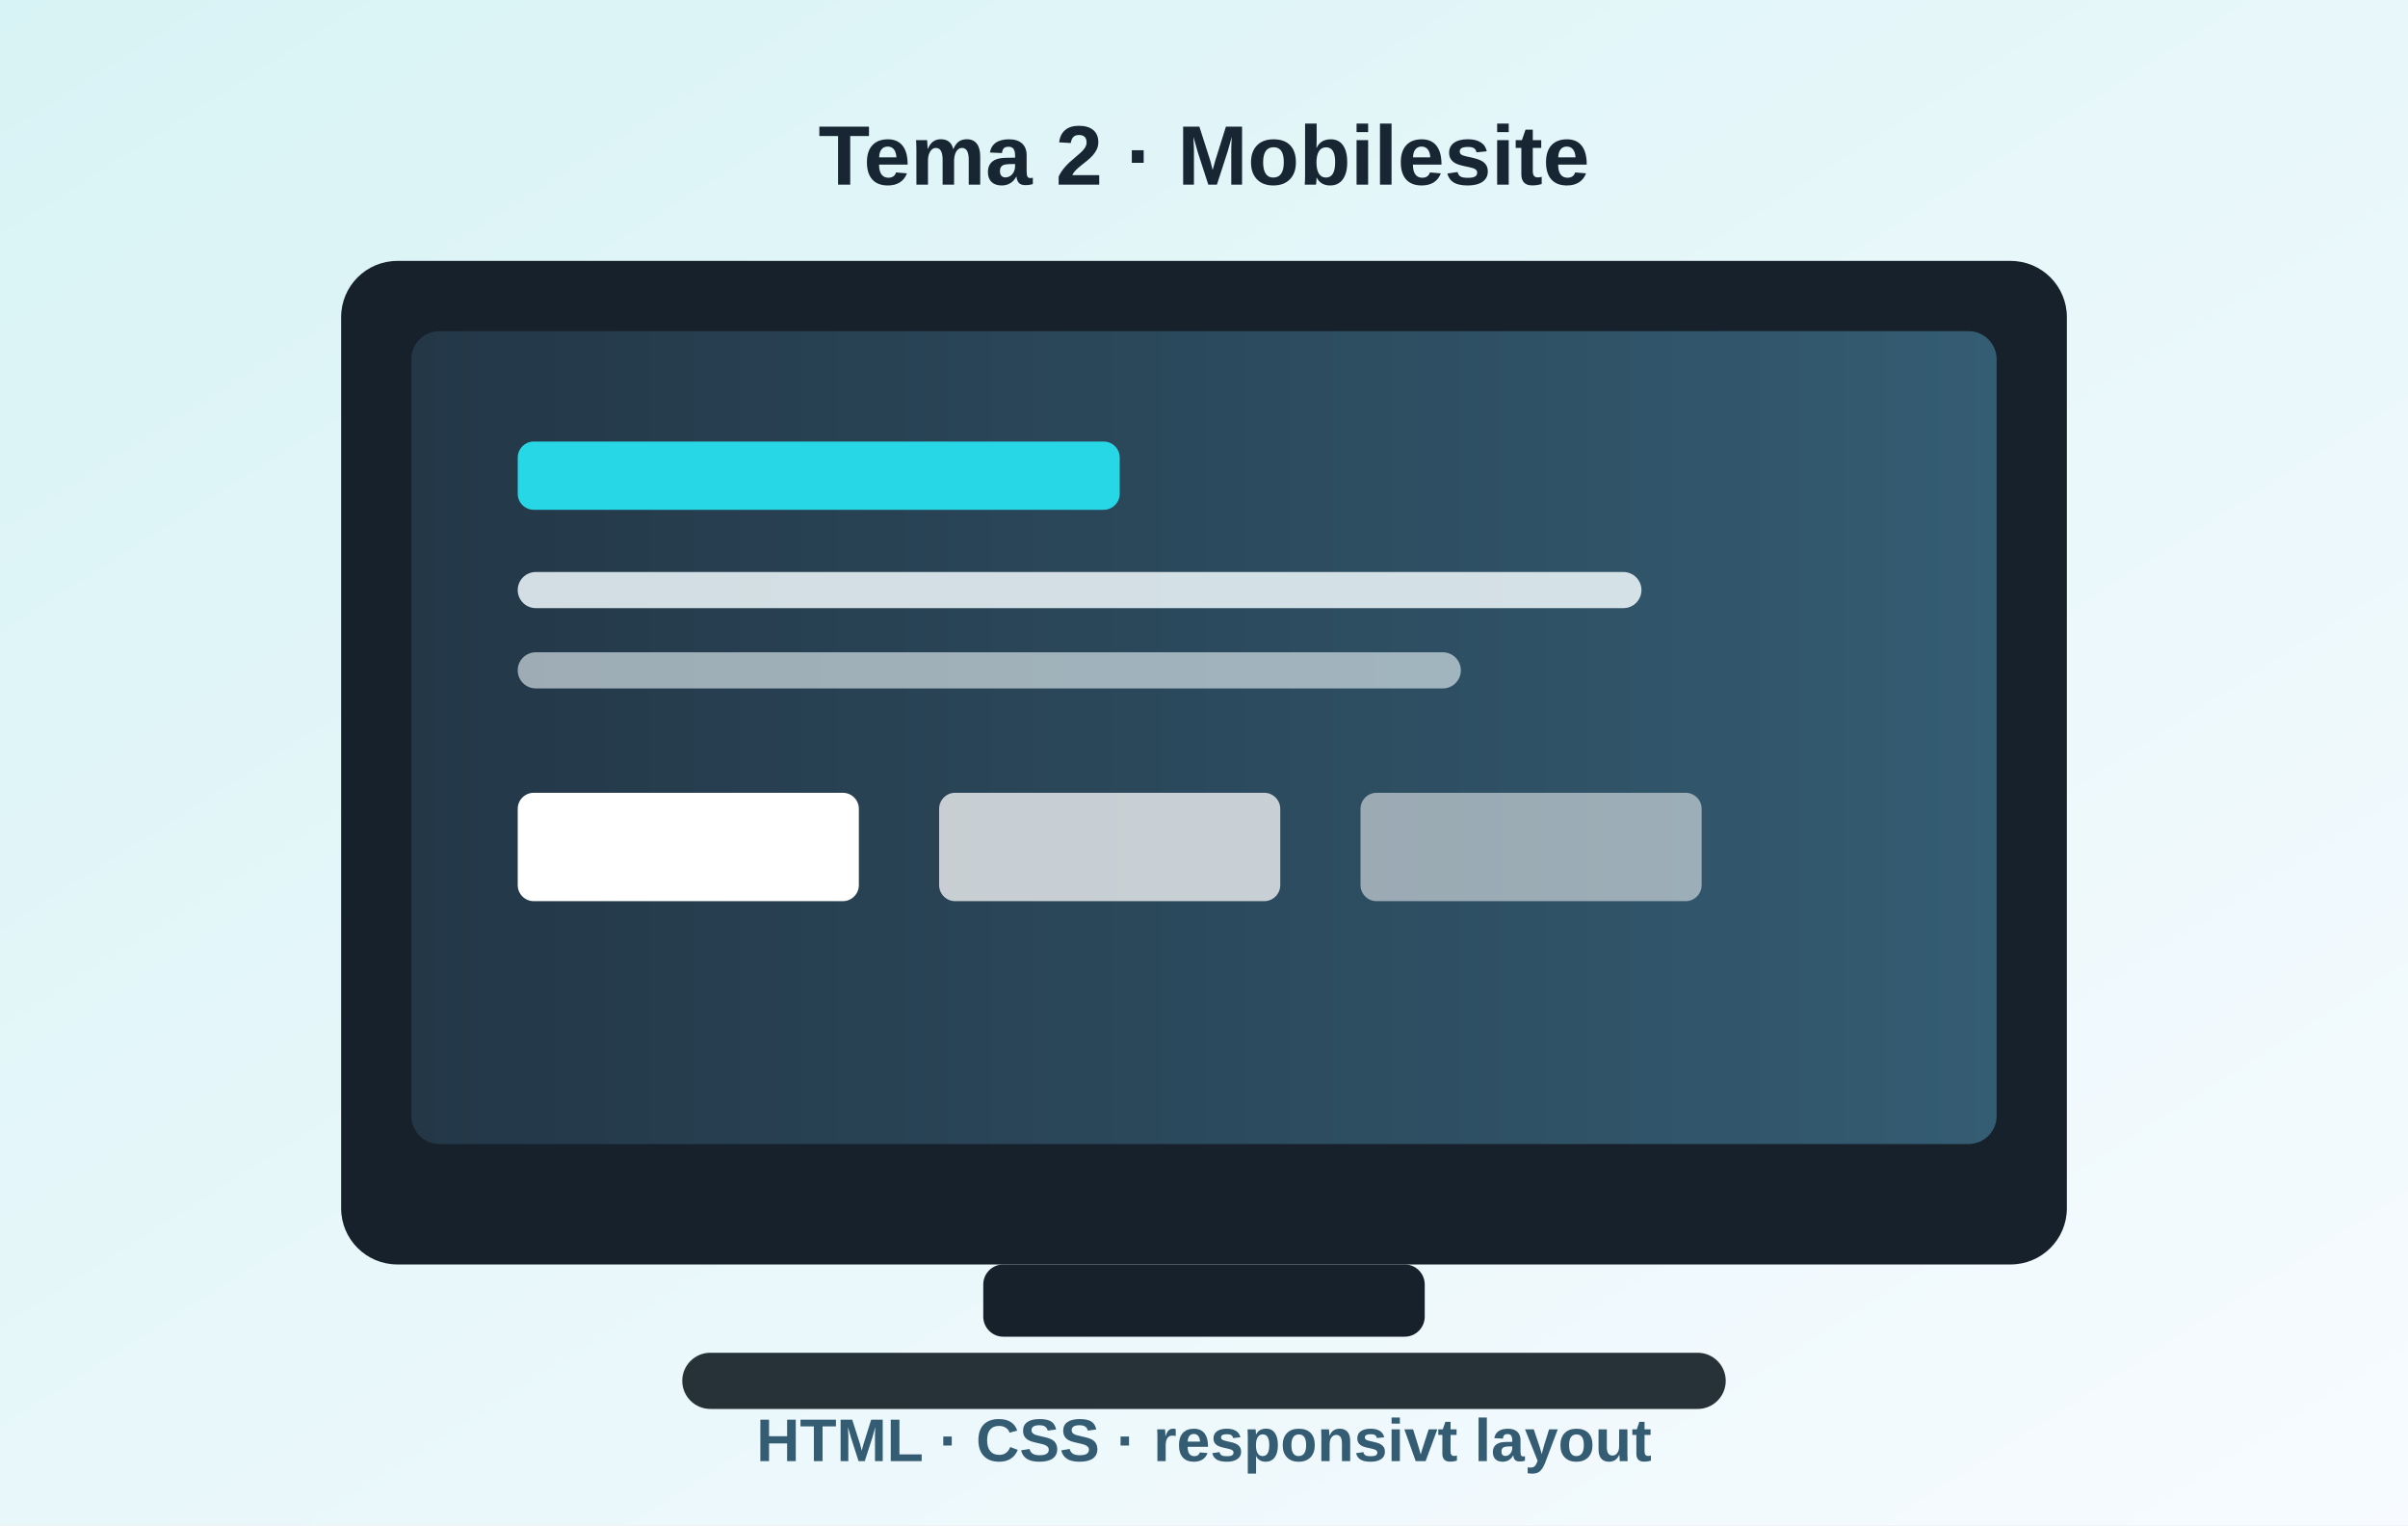
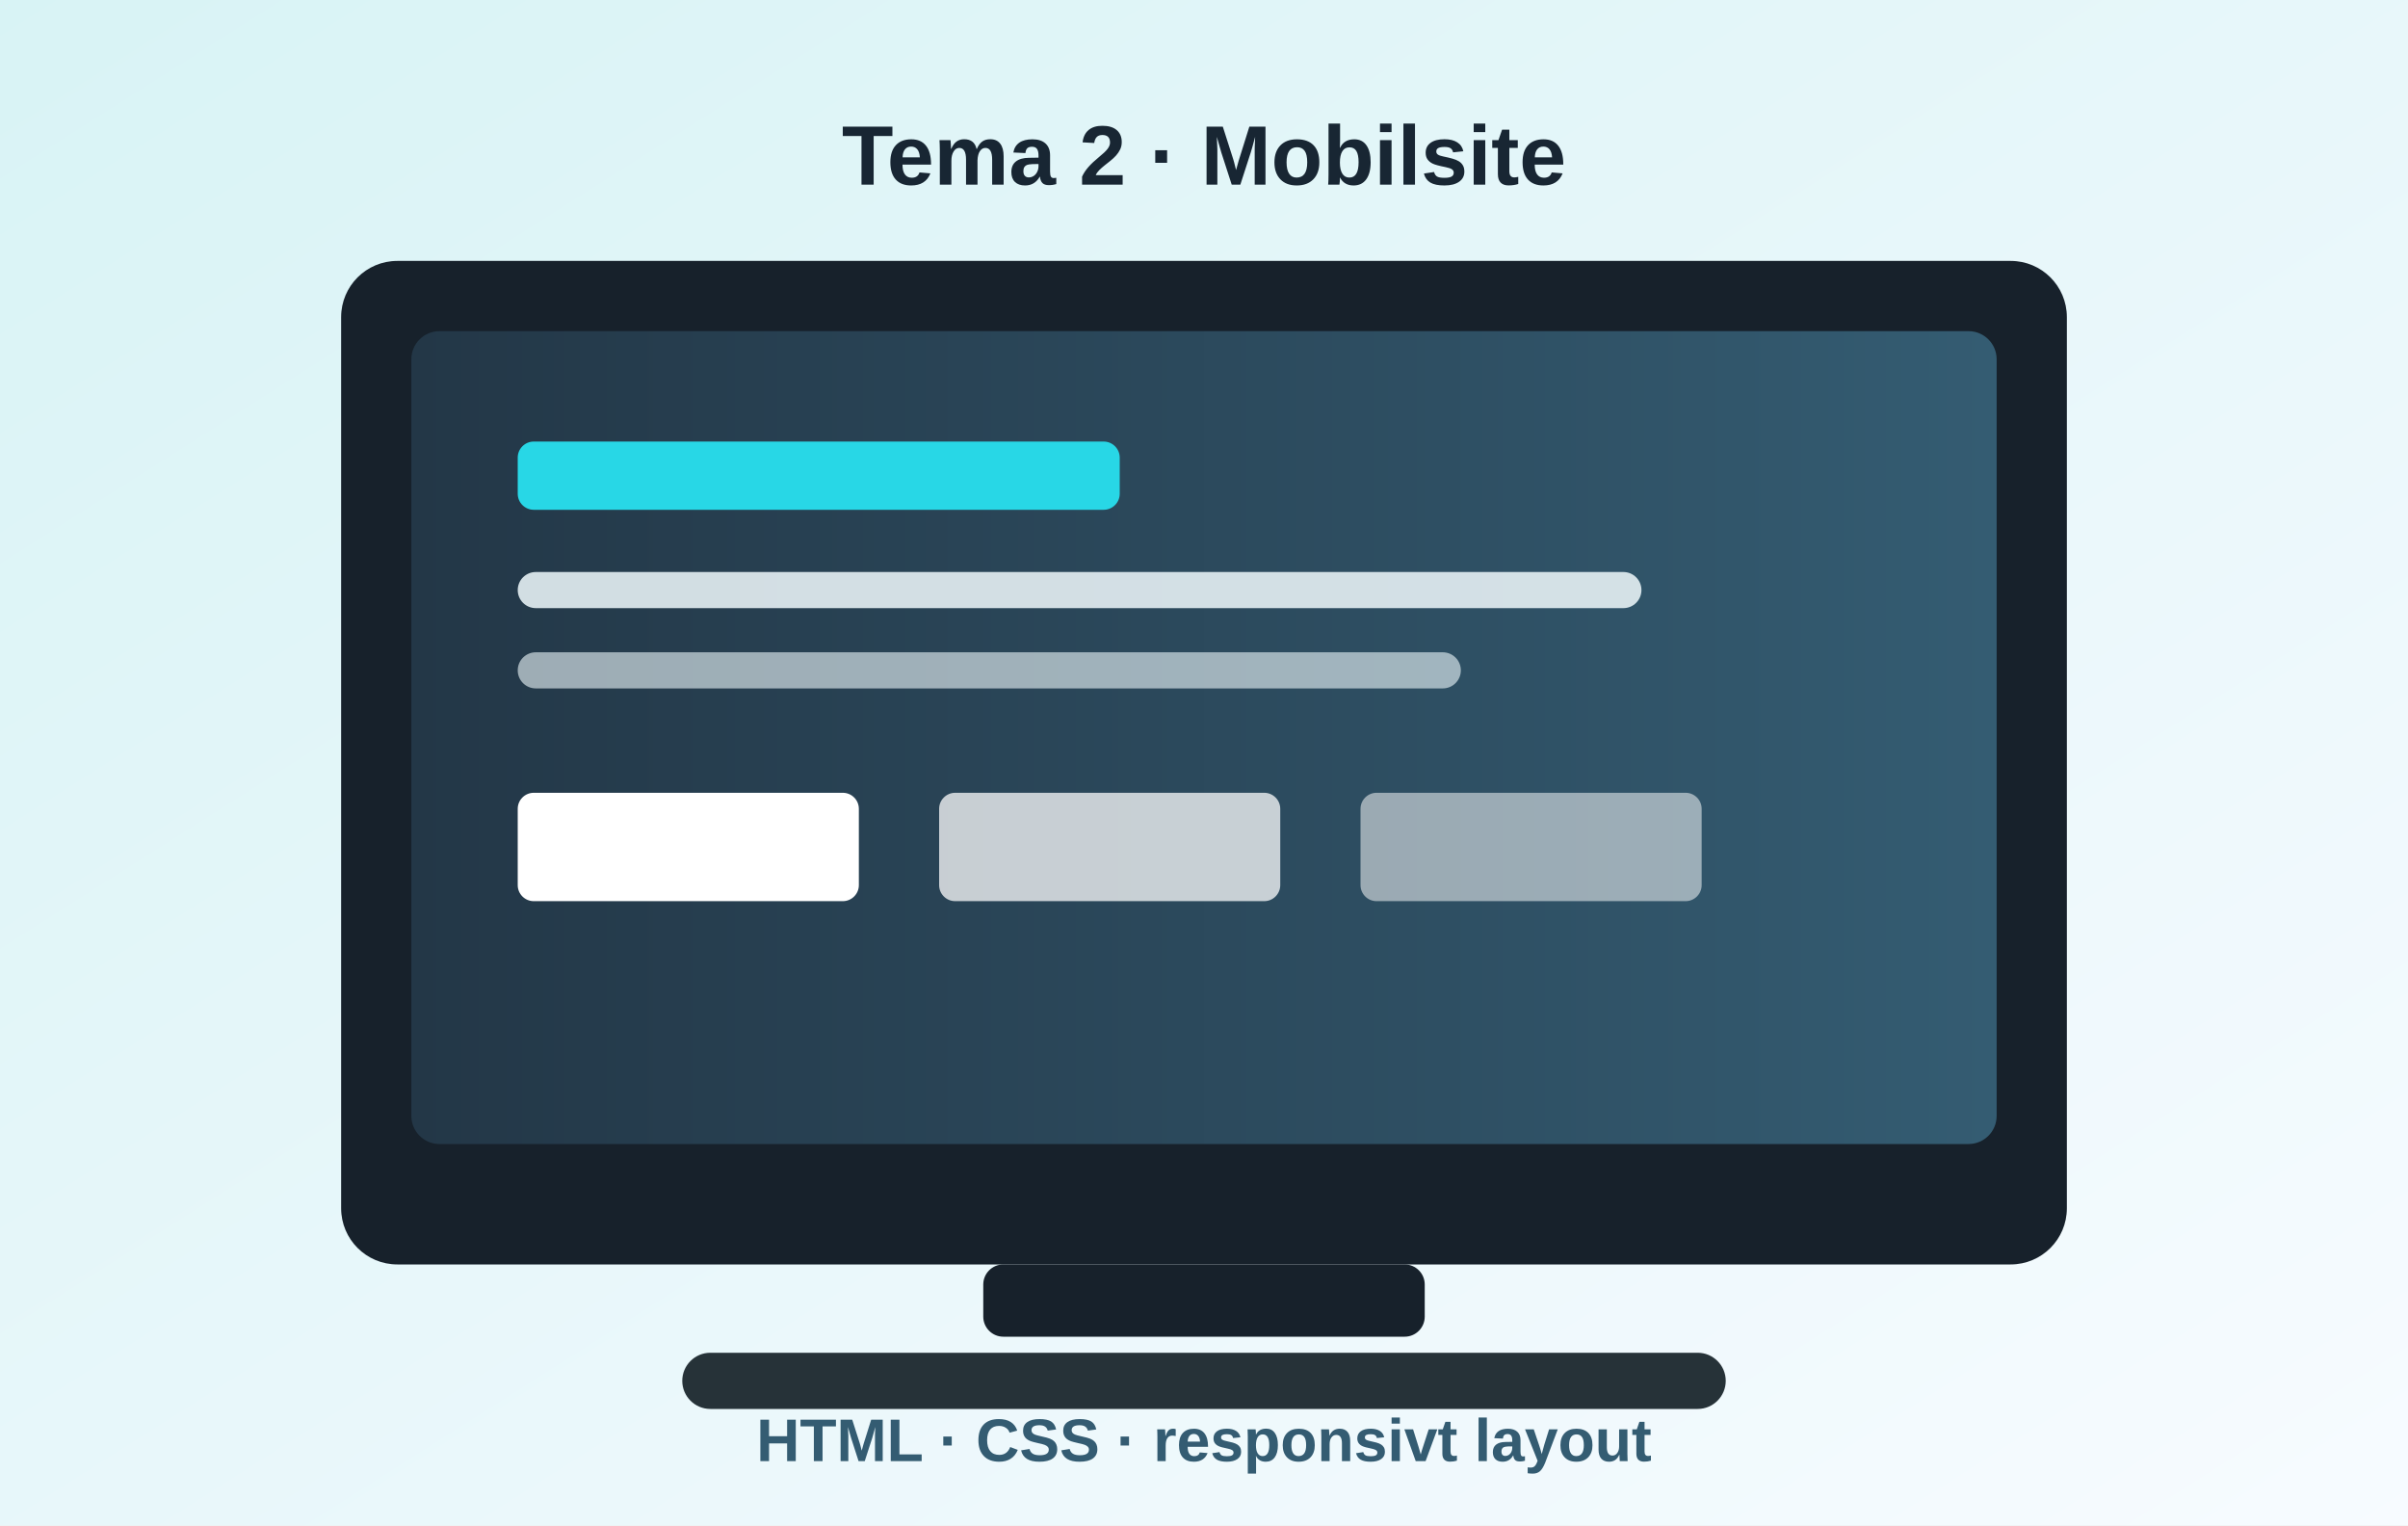
<svg xmlns="http://www.w3.org/2000/svg" viewBox="0 0 1200 760" role="img" aria-labelledby="title desc">
  <defs>
    <linearGradient id="bg" x1="0" x2="1" y1="0" y2="1">
      <stop offset="0" stop-color="#d8f3f5" />
      <stop offset="1" stop-color="#f7fbff" />
    </linearGradient>
    <linearGradient id="screen" x1="0" x2="1">
      <stop offset="0" stop-color="#233747" />
      <stop offset="1" stop-color="#345c72" />
    </linearGradient>
  </defs>
  <rect width="1200" height="760" fill="url(#bg)" />
  <rect x="170" y="130" width="860" height="500" rx="28" fill="#17212b" />
  <rect x="205" y="165" width="790" height="405" rx="14" fill="url(#screen)" />
  <rect x="258" y="220" width="300" height="34" rx="8" fill="#28d7e6" />
  <rect x="258" y="285" width="560" height="18" rx="9" fill="#e9f4f7" opacity=".88" />
  <rect x="258" y="325" width="470" height="18" rx="9" fill="#e9f4f7" opacity=".62" />
  <rect x="258" y="395" width="170" height="54" rx="8" fill="#ffffff" />
  <rect x="468" y="395" width="170" height="54" rx="8" fill="#ffffff" opacity=".74" />
  <rect x="678" y="395" width="170" height="54" rx="8" fill="#ffffff" opacity=".52" />
  <rect x="490" y="630" width="220" height="36" rx="10" fill="#17212b" />
  <rect x="340" y="674" width="520" height="28" rx="14" fill="#263238" />
-   <text x="600" y="92" text-anchor="middle" font-family="Segoe UI, Arial, sans-serif" font-size="42" font-weight="800" fill="#182633">Tema 2 · Mobilesite</text>
+   <text x="600" y="92" text-anchor="middle" font-family="Segoe UI, Arial, sans-serif" font-size="42" font-weight="800" fill="#182633">Tema 2 · Mobilsite</text>
  <text x="600" y="728" text-anchor="middle" font-family="Segoe UI, Arial, sans-serif" font-size="30" font-weight="700" fill="#345c72">HTML · CSS · responsivt layout</text>
</svg>
